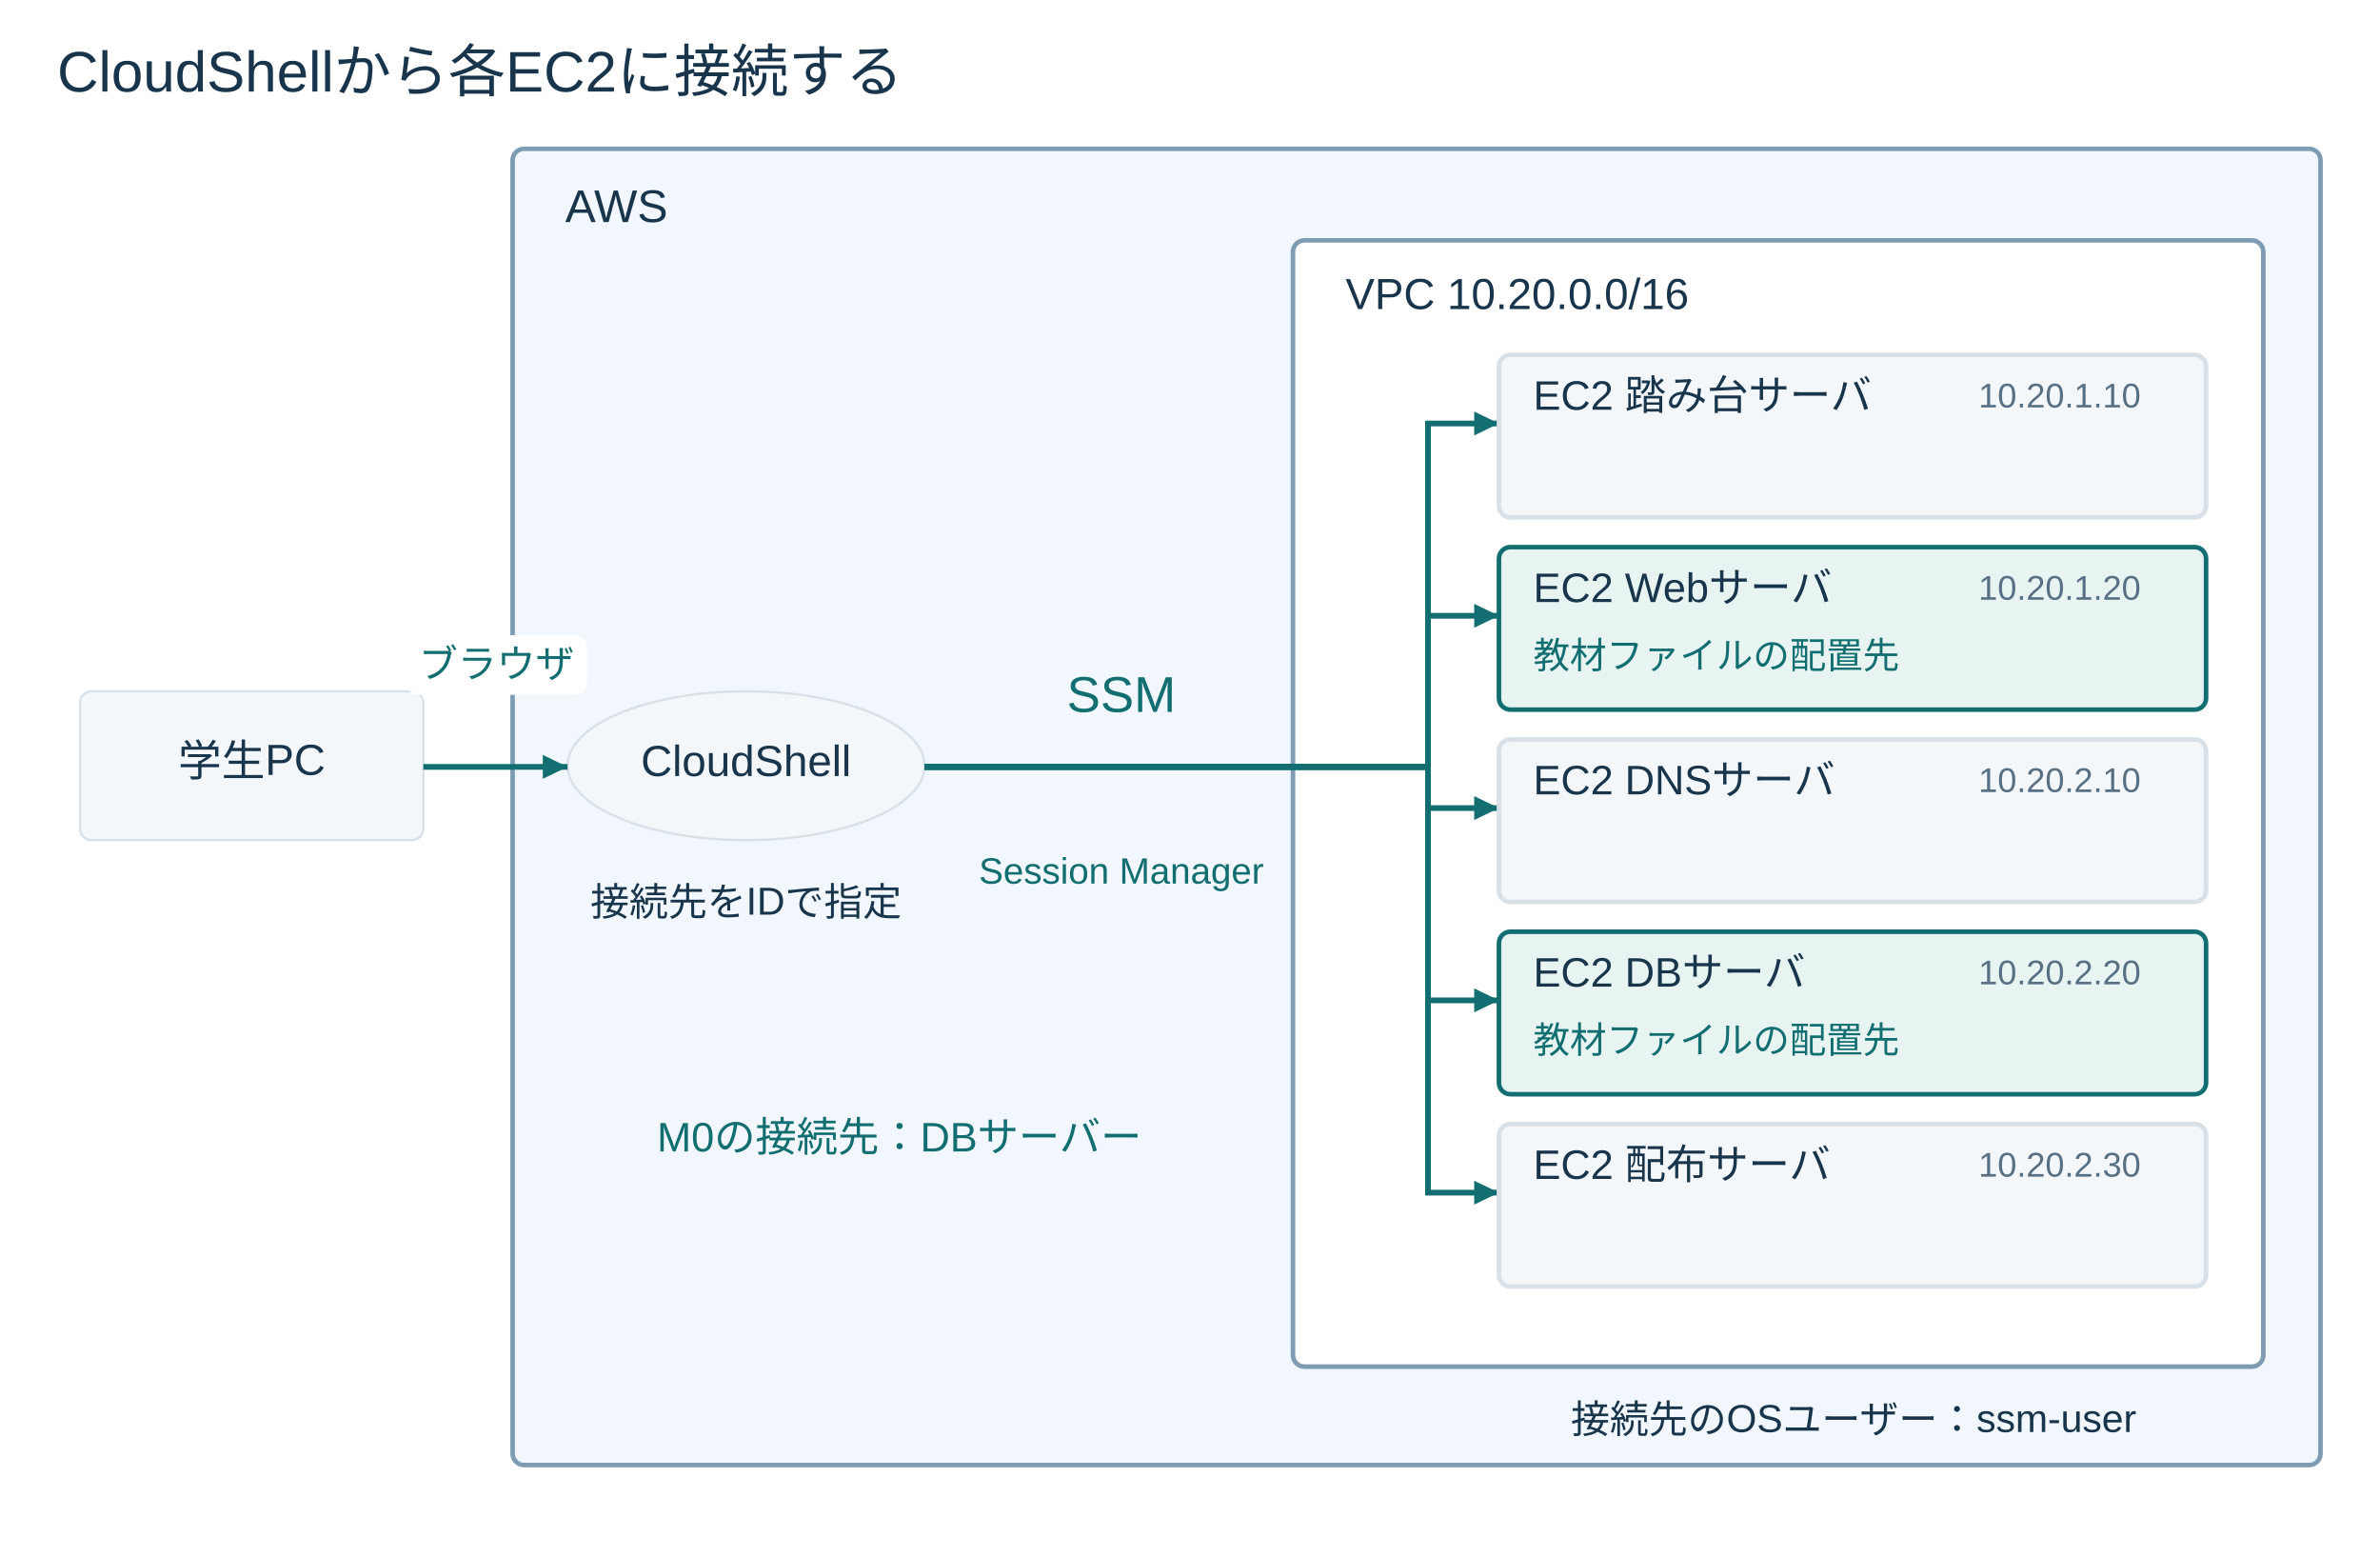
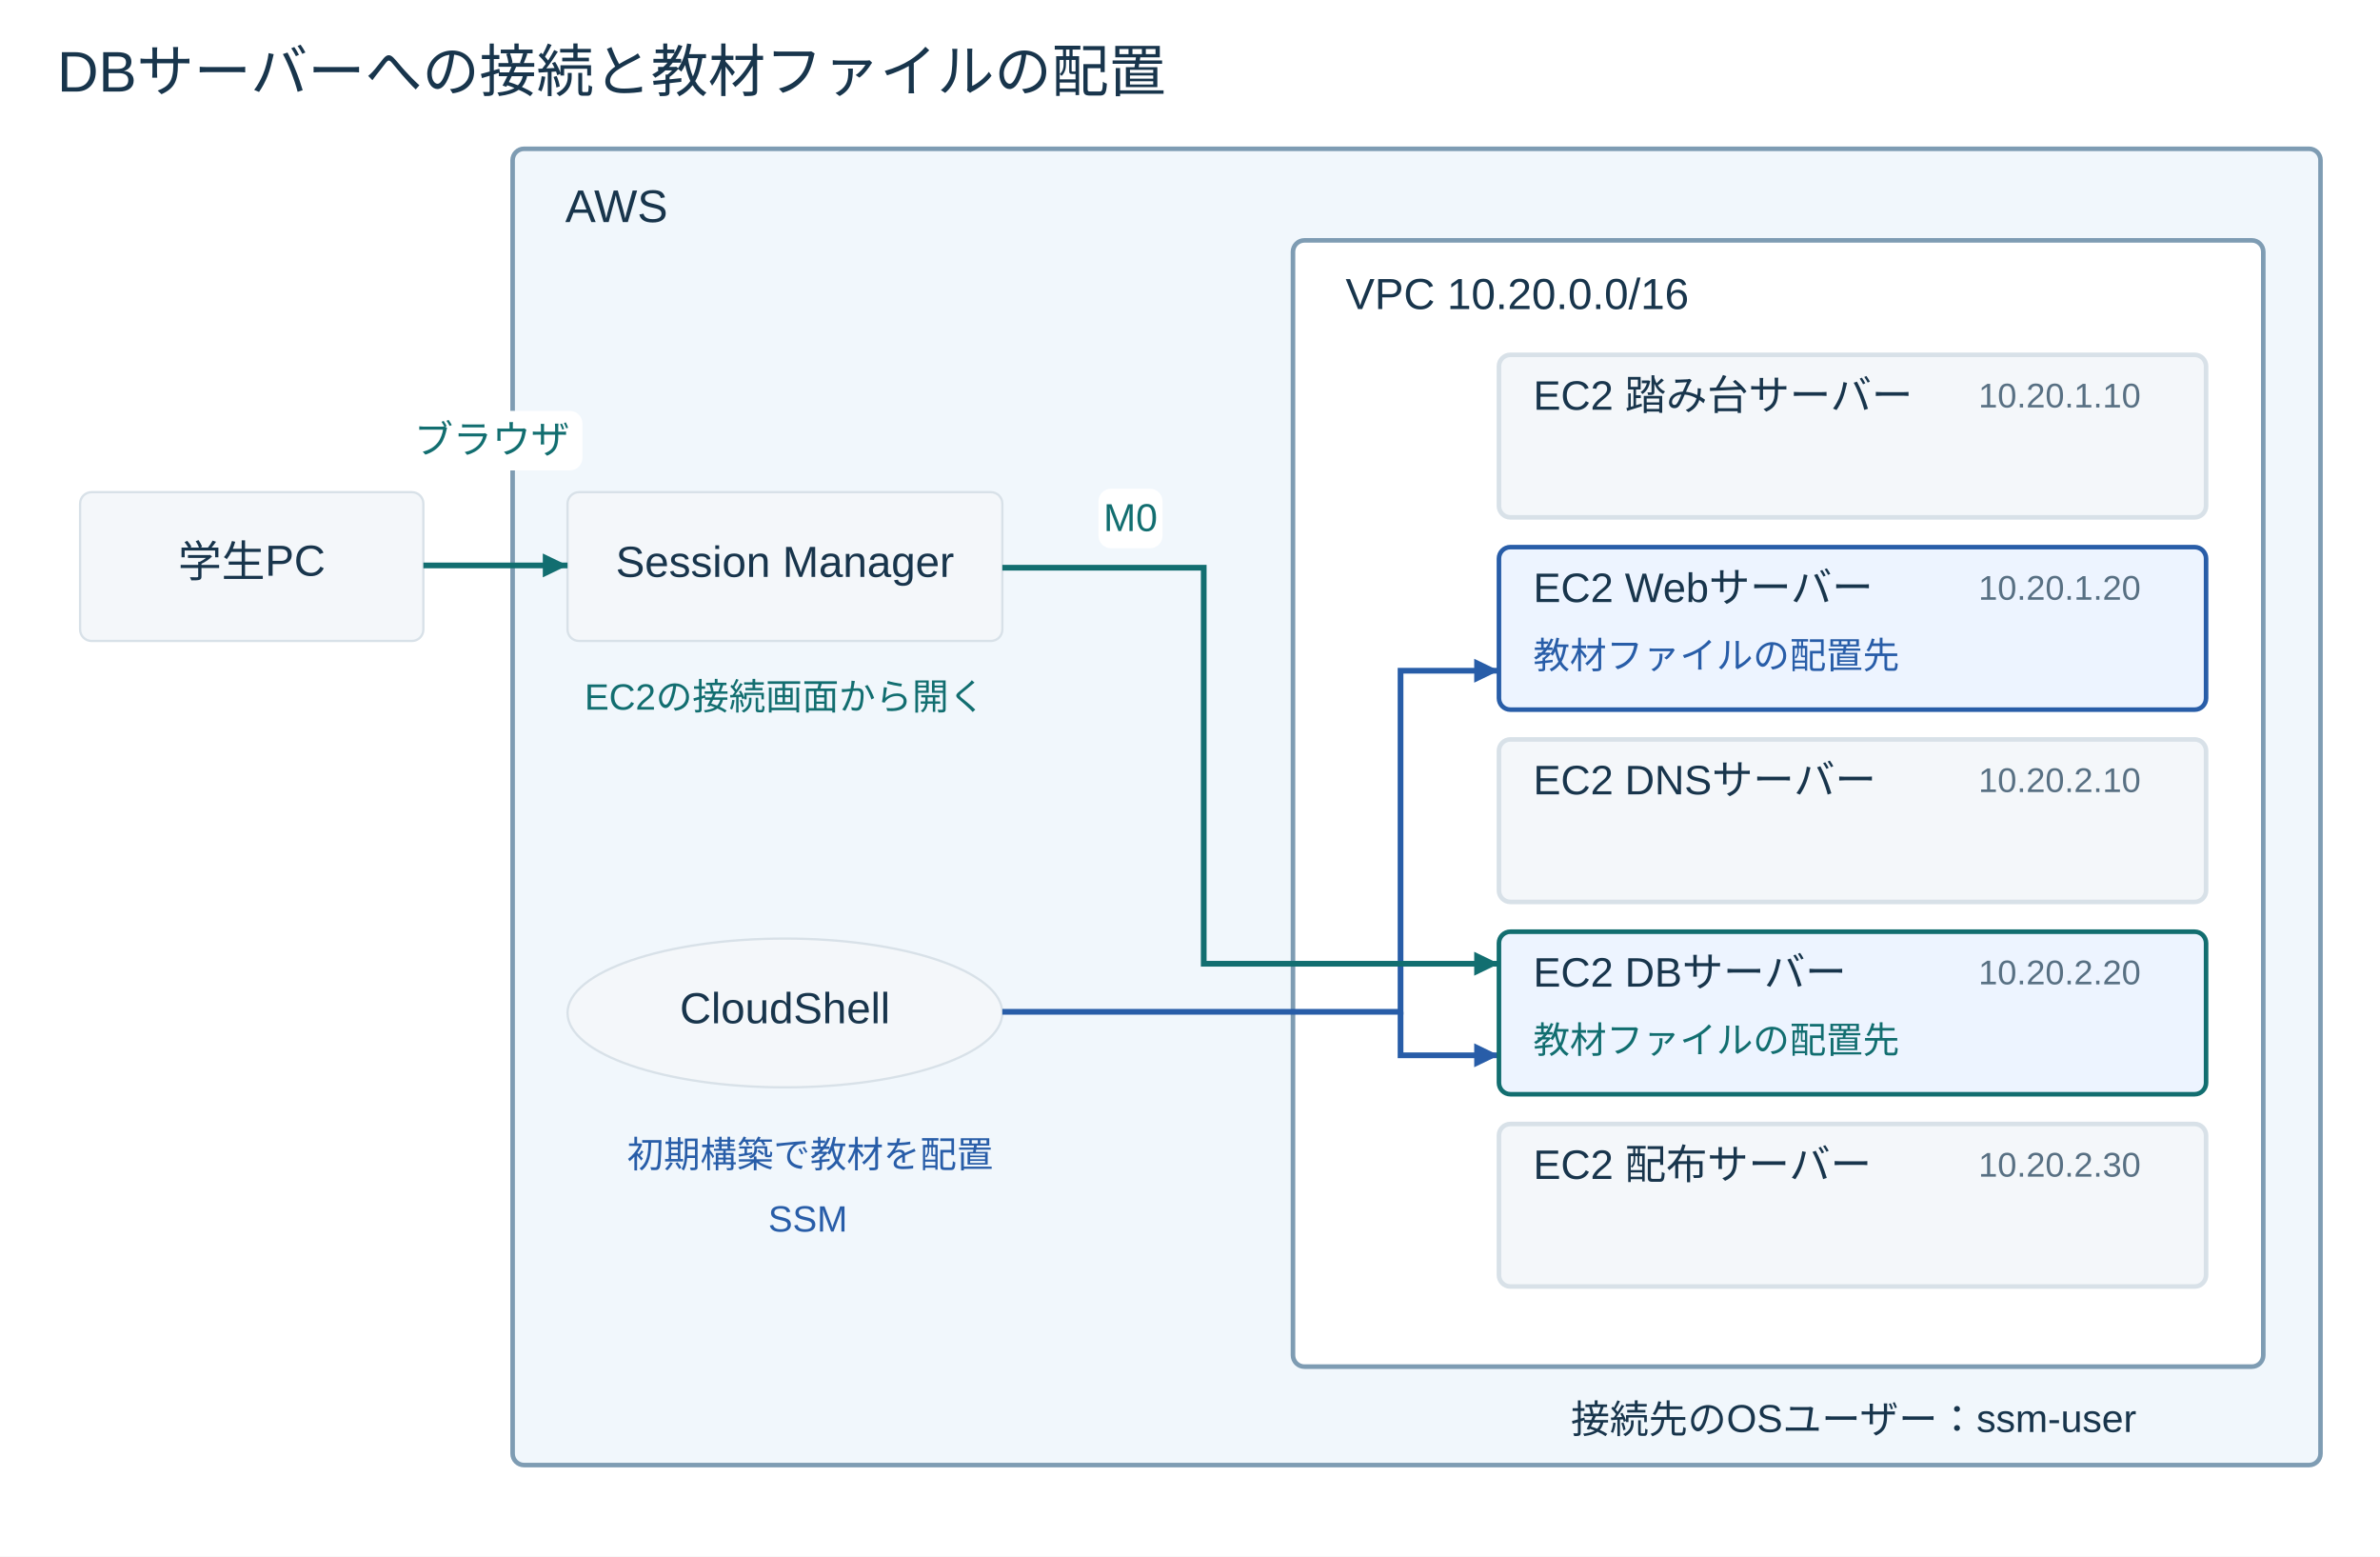
<svg xmlns="http://www.w3.org/2000/svg" width="1040" height="680" viewBox="0 0 1040 680" role="img">
  <rect width="1040" height="680" fill="white" />
-   <text x="25" y="40" font-size="25" font-family="Arial,MS Gothic,sans-serif" fill="#18354c">CloudShellから各EC2に接続する</text>
+   <text x="25" y="40" font-size="25" font-family="Arial,MS Gothic,sans-serif" fill="#18354c">DBサーバーへの接続と教材ファイルの配置</text>
  <rect x="224" y="65" width="790" height="575" rx="5" fill="#f1f7fc" stroke="#7e9cb3" stroke-width="2" />
  <text x="247" y="97" font-size="20" font-family="Arial,MS Gothic,sans-serif" fill="#18354c">AWS</text>
  <rect x="565" y="105" width="424" height="492" rx="5" fill="white" stroke="#7e9cb3" stroke-width="2" />
  <text x="588" y="135" font-size="19" font-family="Arial,MS Gothic,sans-serif" fill="#18354c">VPC  10.20.0.0/16</text>
-   <rect x="35" y="302" width="150" height="65" rx="5" fill="#f4f7fa" stroke="#d8e1e8" stroke-width="1" />
-   <text x="110.0" y="339" font-size="19" font-family="Arial,MS Gothic,sans-serif" fill="#18354c" text-anchor="middle">学生PC</text>
-   <ellipse cx="326.0" cy="334.5" rx="78.0" ry="32.5" fill="#f4f7fa" stroke="#d8e1e8" stroke-width="1" />
-   <text x="326.0" y="339" font-size="19" font-family="Arial,MS Gothic,sans-serif" fill="#18354c" text-anchor="middle">CloudShell</text>
-   <polyline points="185,335 248,335" fill="none" stroke="#126e70" stroke-width="2.5" />
-   <polygon points="248.00,335.00 237.19,340.22 237.19,329.78" fill="#126e70" />
-   <rect x="178.0" y="278" width="78.0" height="25" rx="5" fill="white" stroke="white" stroke-width="1" />
-   <text x="217" y="296" font-size="17" font-family="Arial,MS Gothic,sans-serif" fill="#126e70" text-anchor="middle">ブラウザ</text>
-   <text x="326" y="400" font-size="17" font-family="Arial,MS Gothic,sans-serif" fill="#18354c" text-anchor="middle">接続先をIDで指定</text>
-   <text x="393" y="503" font-size="18" font-family="Arial,MS Gothic,sans-serif" fill="#126e70" text-anchor="middle">M0の接続先：DBサーバー</text>
-   <text x="490" y="311" font-size="22" font-family="Arial,MS Gothic,sans-serif" fill="#126e70" text-anchor="middle">SSM</text>
-   <text x="490" y="386" font-size="16" font-family="Arial,MS Gothic,sans-serif" fill="#126e70" text-anchor="middle">Session Manager</text>
-   <polyline points="404,335 624,335 624,185 655,185" fill="none" stroke="#126e70" stroke-width="2.5" />
-   <polygon points="655.00,185.00 644.19,190.22 644.19,179.78" fill="#126e70" />
+   <rect x="35" y="215" width="150" height="65" rx="5" fill="#f4f7fa" stroke="#d8e1e8" stroke-width="1" />
+   <text x="110.0" y="252" font-size="19" font-family="Arial,MS Gothic,sans-serif" fill="#18354c" text-anchor="middle">学生PC</text>
+   <rect x="248" y="215" width="190" height="65" rx="5" fill="#f4f7fa" stroke="#d8e1e8" stroke-width="1" />
+   <text x="343.0" y="252" font-size="19" font-family="Arial,MS Gothic,sans-serif" fill="#18354c" text-anchor="middle">Session Manager</text>
+   <ellipse cx="343.0" cy="442.5" rx="95.0" ry="32.5" fill="#f4f7fa" stroke="#d8e1e8" stroke-width="1" />
+   <text x="343.0" y="447" font-size="19" font-family="Arial,MS Gothic,sans-serif" fill="#18354c" text-anchor="middle">CloudShell</text>
+   <polyline points="185,247 248,247" fill="none" stroke="#126e70" stroke-width="2.5" />
+   <polygon points="248.00,247.00 237.19,252.22 237.19,241.78" fill="#126e70" />
+   <rect x="176.0" y="180" width="78.0" height="25" rx="5" fill="white" stroke="white" stroke-width="1" />
+   <text x="215" y="198" font-size="17" font-family="Arial,MS Gothic,sans-serif" fill="#126e70" text-anchor="middle">ブラウザ</text>
+   <text x="343" y="310" font-size="16" font-family="Arial,MS Gothic,sans-serif" fill="#126e70" text-anchor="middle">EC2の接続画面から開く</text>
+   <polyline points="438,442 612,442 612,293 655,293" fill="none" stroke="#285da8" stroke-width="2.5" />
+   <polygon points="655.00,293.00 644.19,298.22 644.19,287.78" fill="#285da8" />
+   <polyline points="612,442 612,461 655,461" fill="none" stroke="#285da8" stroke-width="2.5" />
+   <polygon points="655.00,461.00 644.19,466.22 644.19,455.78" fill="#285da8" />
+   <text x="354" y="510" font-size="16" font-family="Arial,MS Gothic,sans-serif" fill="#285da8" text-anchor="middle">初期構築で教材を配置</text>
+   <text x="353" y="538" font-size="16" font-family="Arial,MS Gothic,sans-serif" fill="#285da8" text-anchor="middle">SSM</text>
+   <polyline points="438,248 526,248 526,421 655,421" fill="none" stroke="#126e70" stroke-width="2.5" />
+   <polygon points="655.00,421.00 644.19,426.22 644.19,415.78" fill="#126e70" />
+   <rect x="480.5" y="214" width="27.0" height="25" rx="5" fill="white" stroke="white" stroke-width="1" />
+   <text x="494" y="232" font-size="17" font-family="Arial,MS Gothic,sans-serif" fill="#126e70" text-anchor="middle">M0</text>
  <rect x="655" y="155" width="309" height="71" rx="5" fill="#f4f7fa" stroke="#d8e1e8" stroke-width="2" />
-   <text x="670" y="179" font-size="18" font-family="Arial,MS Gothic,sans-serif" fill="#18354c">EC2 踏み台サーバ</text>
+   <text x="670" y="179" font-size="18" font-family="Arial,MS Gothic,sans-serif" fill="#18354c">EC2 踏み台サーバー</text>
  <text x="900" y="178" font-size="15" font-family="Arial,MS Gothic,sans-serif" fill="#587083" text-anchor="middle">10.20.1.10</text>
-   <polyline points="404,335 624,335 624,269 655,269" fill="none" stroke="#126e70" stroke-width="2.5" />
-   <polygon points="655.00,269.00 644.19,274.22 644.19,263.78" fill="#126e70" />
-   <rect x="655" y="239" width="309" height="71" rx="5" fill="#e7f4f2" stroke="#126e70" stroke-width="2" />
-   <text x="670" y="263" font-size="18" font-family="Arial,MS Gothic,sans-serif" fill="#18354c">EC2 Webサーバ</text>
+   <rect x="655" y="239" width="309" height="71" rx="5" fill="#edf4ff" stroke="#285da8" stroke-width="2" />
+   <text x="670" y="263" font-size="18" font-family="Arial,MS Gothic,sans-serif" fill="#18354c">EC2 Webサーバー</text>
  <text x="900" y="262" font-size="15" font-family="Arial,MS Gothic,sans-serif" fill="#587083" text-anchor="middle">10.20.1.20</text>
-   <text x="670" y="292" font-size="16" font-family="Arial,MS Gothic,sans-serif" fill="#126e70">教材ファイルの配置先</text>
-   <polyline points="404,335 624,335 624,353 655,353" fill="none" stroke="#126e70" stroke-width="2.5" />
-   <polygon points="655.00,353.00 644.19,358.22 644.19,347.78" fill="#126e70" />
+   <text x="670" y="292" font-size="16" font-family="Arial,MS Gothic,sans-serif" fill="#285da8">教材ファイルの配置先</text>
  <rect x="655" y="323" width="309" height="71" rx="5" fill="#f4f7fa" stroke="#d8e1e8" stroke-width="2" />
-   <text x="670" y="347" font-size="18" font-family="Arial,MS Gothic,sans-serif" fill="#18354c">EC2 DNSサーバ</text>
+   <text x="670" y="347" font-size="18" font-family="Arial,MS Gothic,sans-serif" fill="#18354c">EC2 DNSサーバー</text>
  <text x="900" y="346" font-size="15" font-family="Arial,MS Gothic,sans-serif" fill="#587083" text-anchor="middle">10.20.2.10</text>
-   <polyline points="404,335 624,335 624,437 655,437" fill="none" stroke="#126e70" stroke-width="2.5" />
-   <polygon points="655.00,437.00 644.19,442.22 644.19,431.78" fill="#126e70" />
-   <rect x="655" y="407" width="309" height="71" rx="5" fill="#e7f4f2" stroke="#126e70" stroke-width="2" />
-   <text x="670" y="431" font-size="18" font-family="Arial,MS Gothic,sans-serif" fill="#18354c">EC2 DBサーバ</text>
+   <rect x="655" y="407" width="309" height="71" rx="5" fill="#edf4ff" stroke="#126e70" stroke-width="2" />
+   <text x="670" y="431" font-size="18" font-family="Arial,MS Gothic,sans-serif" fill="#18354c">EC2 DBサーバー</text>
  <text x="900" y="430" font-size="15" font-family="Arial,MS Gothic,sans-serif" fill="#587083" text-anchor="middle">10.20.2.20</text>
  <text x="670" y="460" font-size="16" font-family="Arial,MS Gothic,sans-serif" fill="#126e70">教材ファイルの配置先</text>
-   <polyline points="404,335 624,335 624,521 655,521" fill="none" stroke="#126e70" stroke-width="2.5" />
-   <polygon points="655.00,521.00 644.19,526.22 644.19,515.78" fill="#126e70" />
  <rect x="655" y="491" width="309" height="71" rx="5" fill="#f4f7fa" stroke="#d8e1e8" stroke-width="2" />
-   <text x="670" y="515" font-size="18" font-family="Arial,MS Gothic,sans-serif" fill="#18354c">EC2 配布サーバ</text>
+   <text x="670" y="515" font-size="18" font-family="Arial,MS Gothic,sans-serif" fill="#18354c">EC2 配布サーバー</text>
  <text x="900" y="514" font-size="15" font-family="Arial,MS Gothic,sans-serif" fill="#587083" text-anchor="middle">10.20.2.30</text>
  <text x="810" y="626" font-size="17" font-family="Arial,MS Gothic,sans-serif" fill="#18354c" text-anchor="middle">接続先のOSユーザー：ssm-user</text>
</svg>
